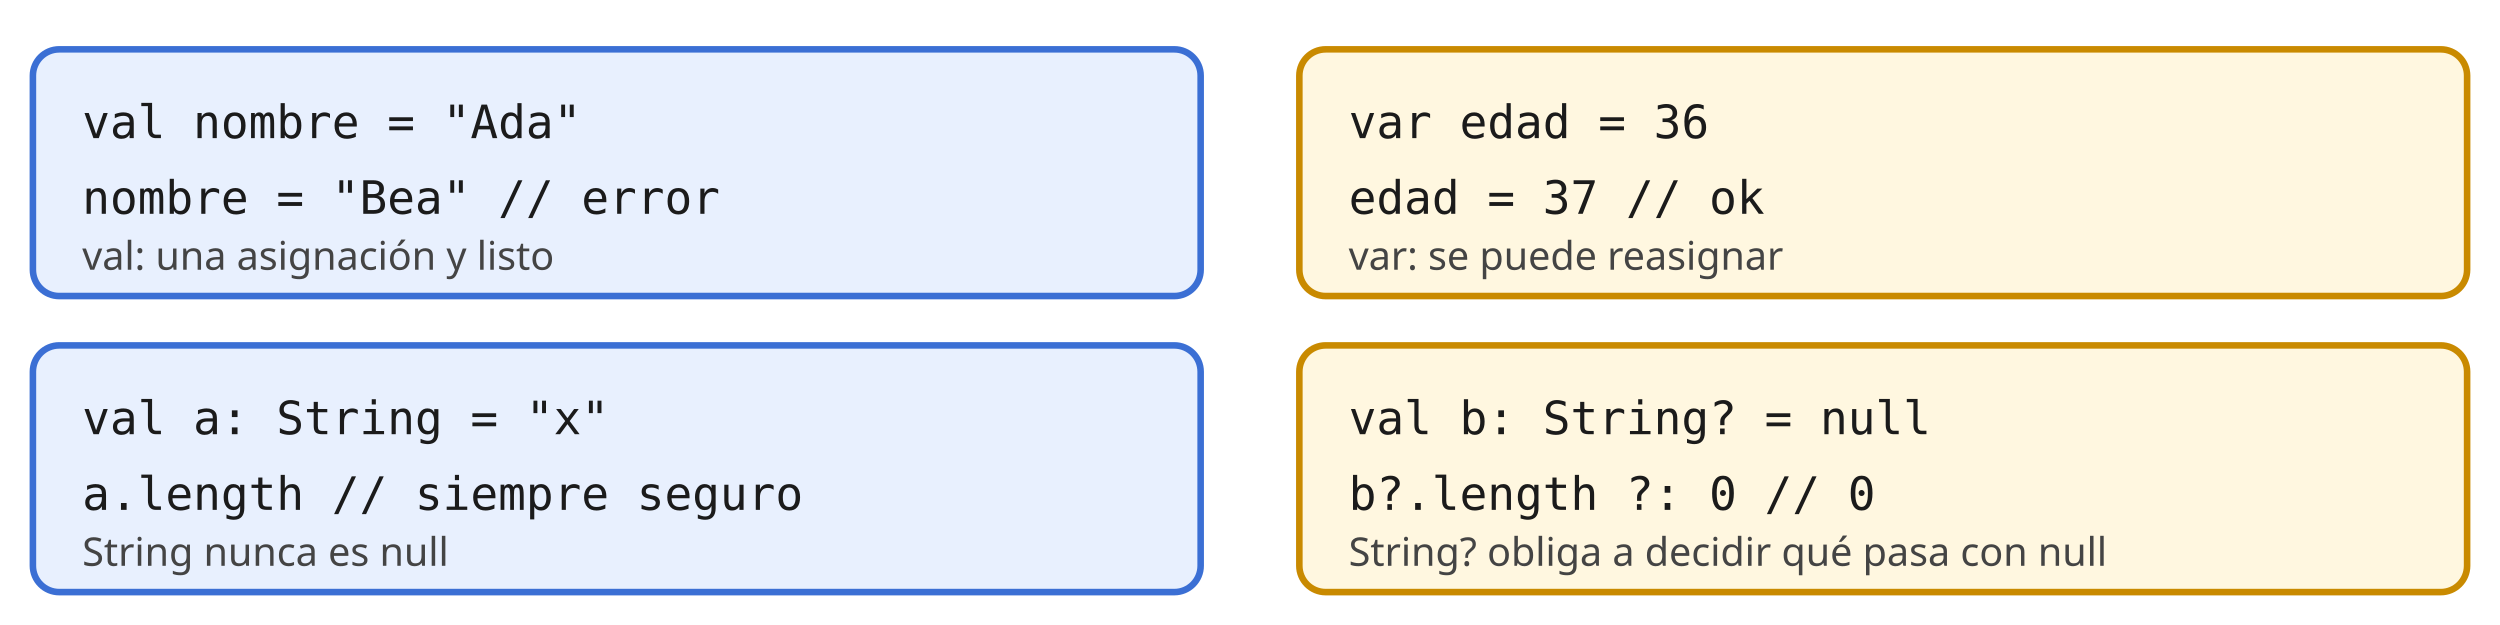
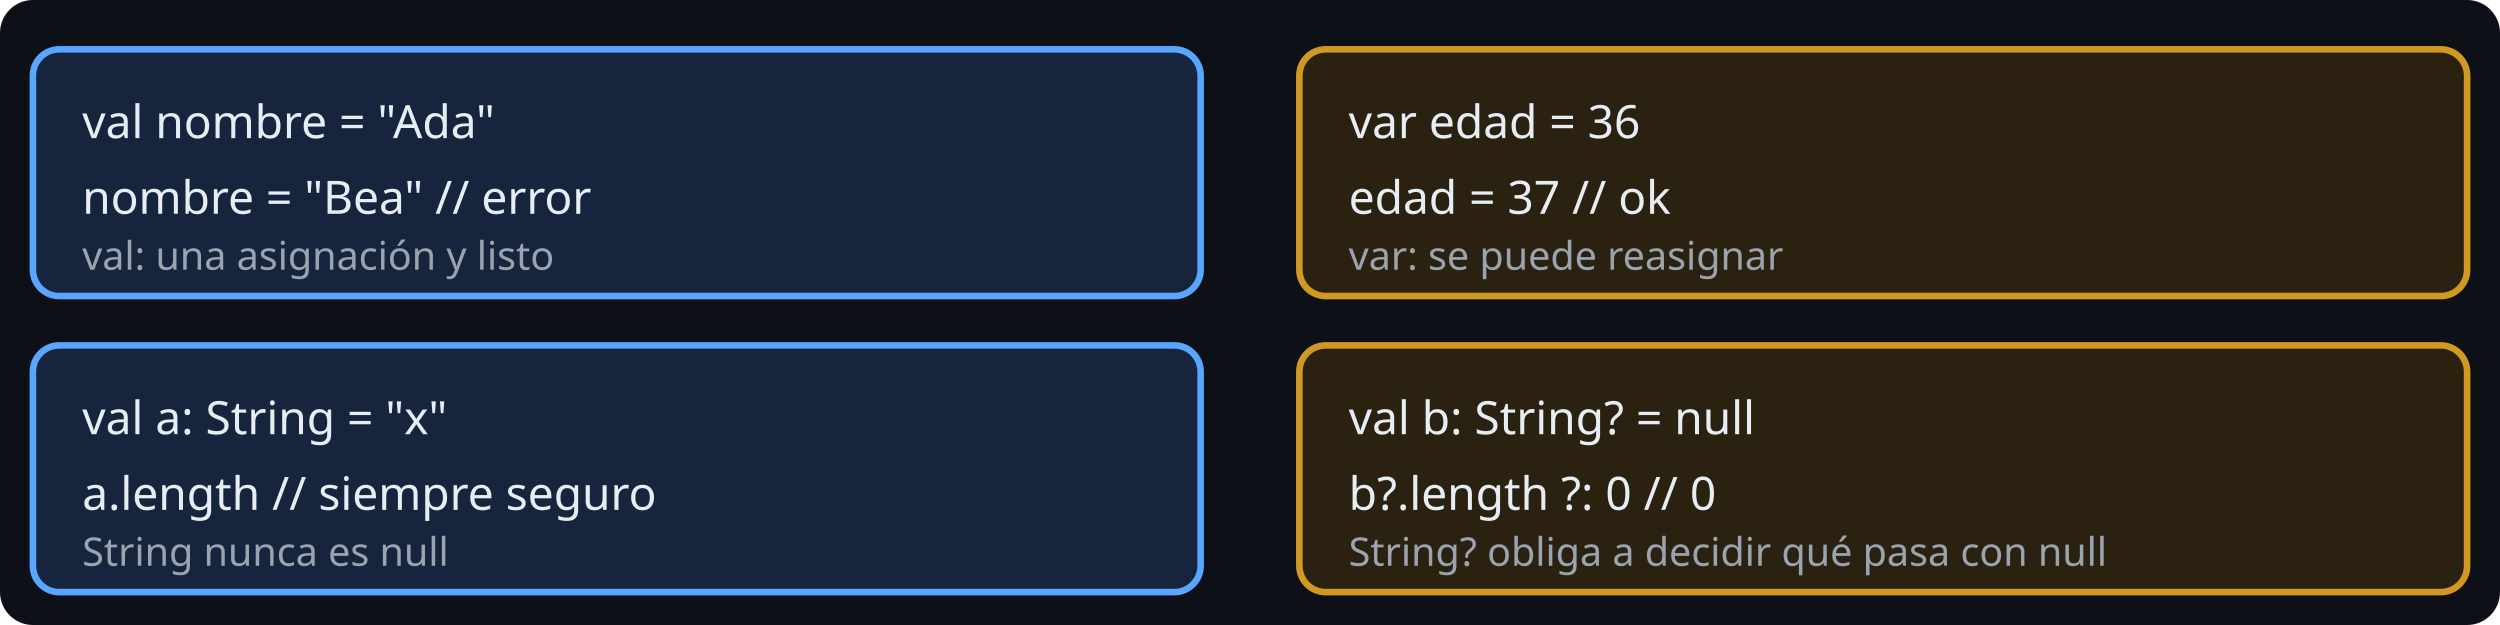
<svg xmlns="http://www.w3.org/2000/svg" viewBox="0 0 760 190" role="img" aria-labelledby="t d">
-   <style>text{font:14px monospace;fill:#1b1b1b}.b{fill:#e8f0fe;stroke:#3b6fd4;stroke-width:2}.f{fill:#fff7e0;stroke:#c98a00;stroke-width:2}.s{font:12px sans-serif;fill:#444}</style>
+   <style>text{font:14px sans-serif;fill:#e6edf3}.b{fill:#16243d;stroke:#58a6ff;stroke-width:2}.f{fill:#2b2110;stroke:#d29922;stroke-width:2}.s{font:12px sans-serif;fill:#9aa4af}</style>
+   <rect id="bg" width="100%" height="100%" fill="#0d1117" rx="10" />
  <rect class="b" x="10" y="15" width="355" height="75" rx="8" />
  <text x="25" y="42">val nombre = "Ada"</text>
  <text x="25" y="65">nombre = "Bea"   // error</text>
  <text class="s" x="25" y="82">val: una asignación y listo</text>
  <rect class="f" x="395" y="15" width="355" height="75" rx="8" />
  <text x="410" y="42">var edad = 36</text>
  <text x="410" y="65">edad = 37        // ok</text>
  <text class="s" x="410" y="82">var: se puede reasignar</text>
  <rect class="b" x="10" y="105" width="355" height="75" rx="8" />
  <text x="25" y="132">val a: String  = "x"</text>
  <text x="25" y="155">a.length         // siempre seguro</text>
  <text class="s" x="25" y="172">String nunca es null</text>
  <rect class="f" x="395" y="105" width="355" height="75" rx="8" />
  <text x="410" y="132">val b: String? = null</text>
  <text x="410" y="155">b?.length ?: 0   // 0</text>
  <text class="s" x="410" y="172">String? obliga a decidir qué pasa con null</text>
</svg>
